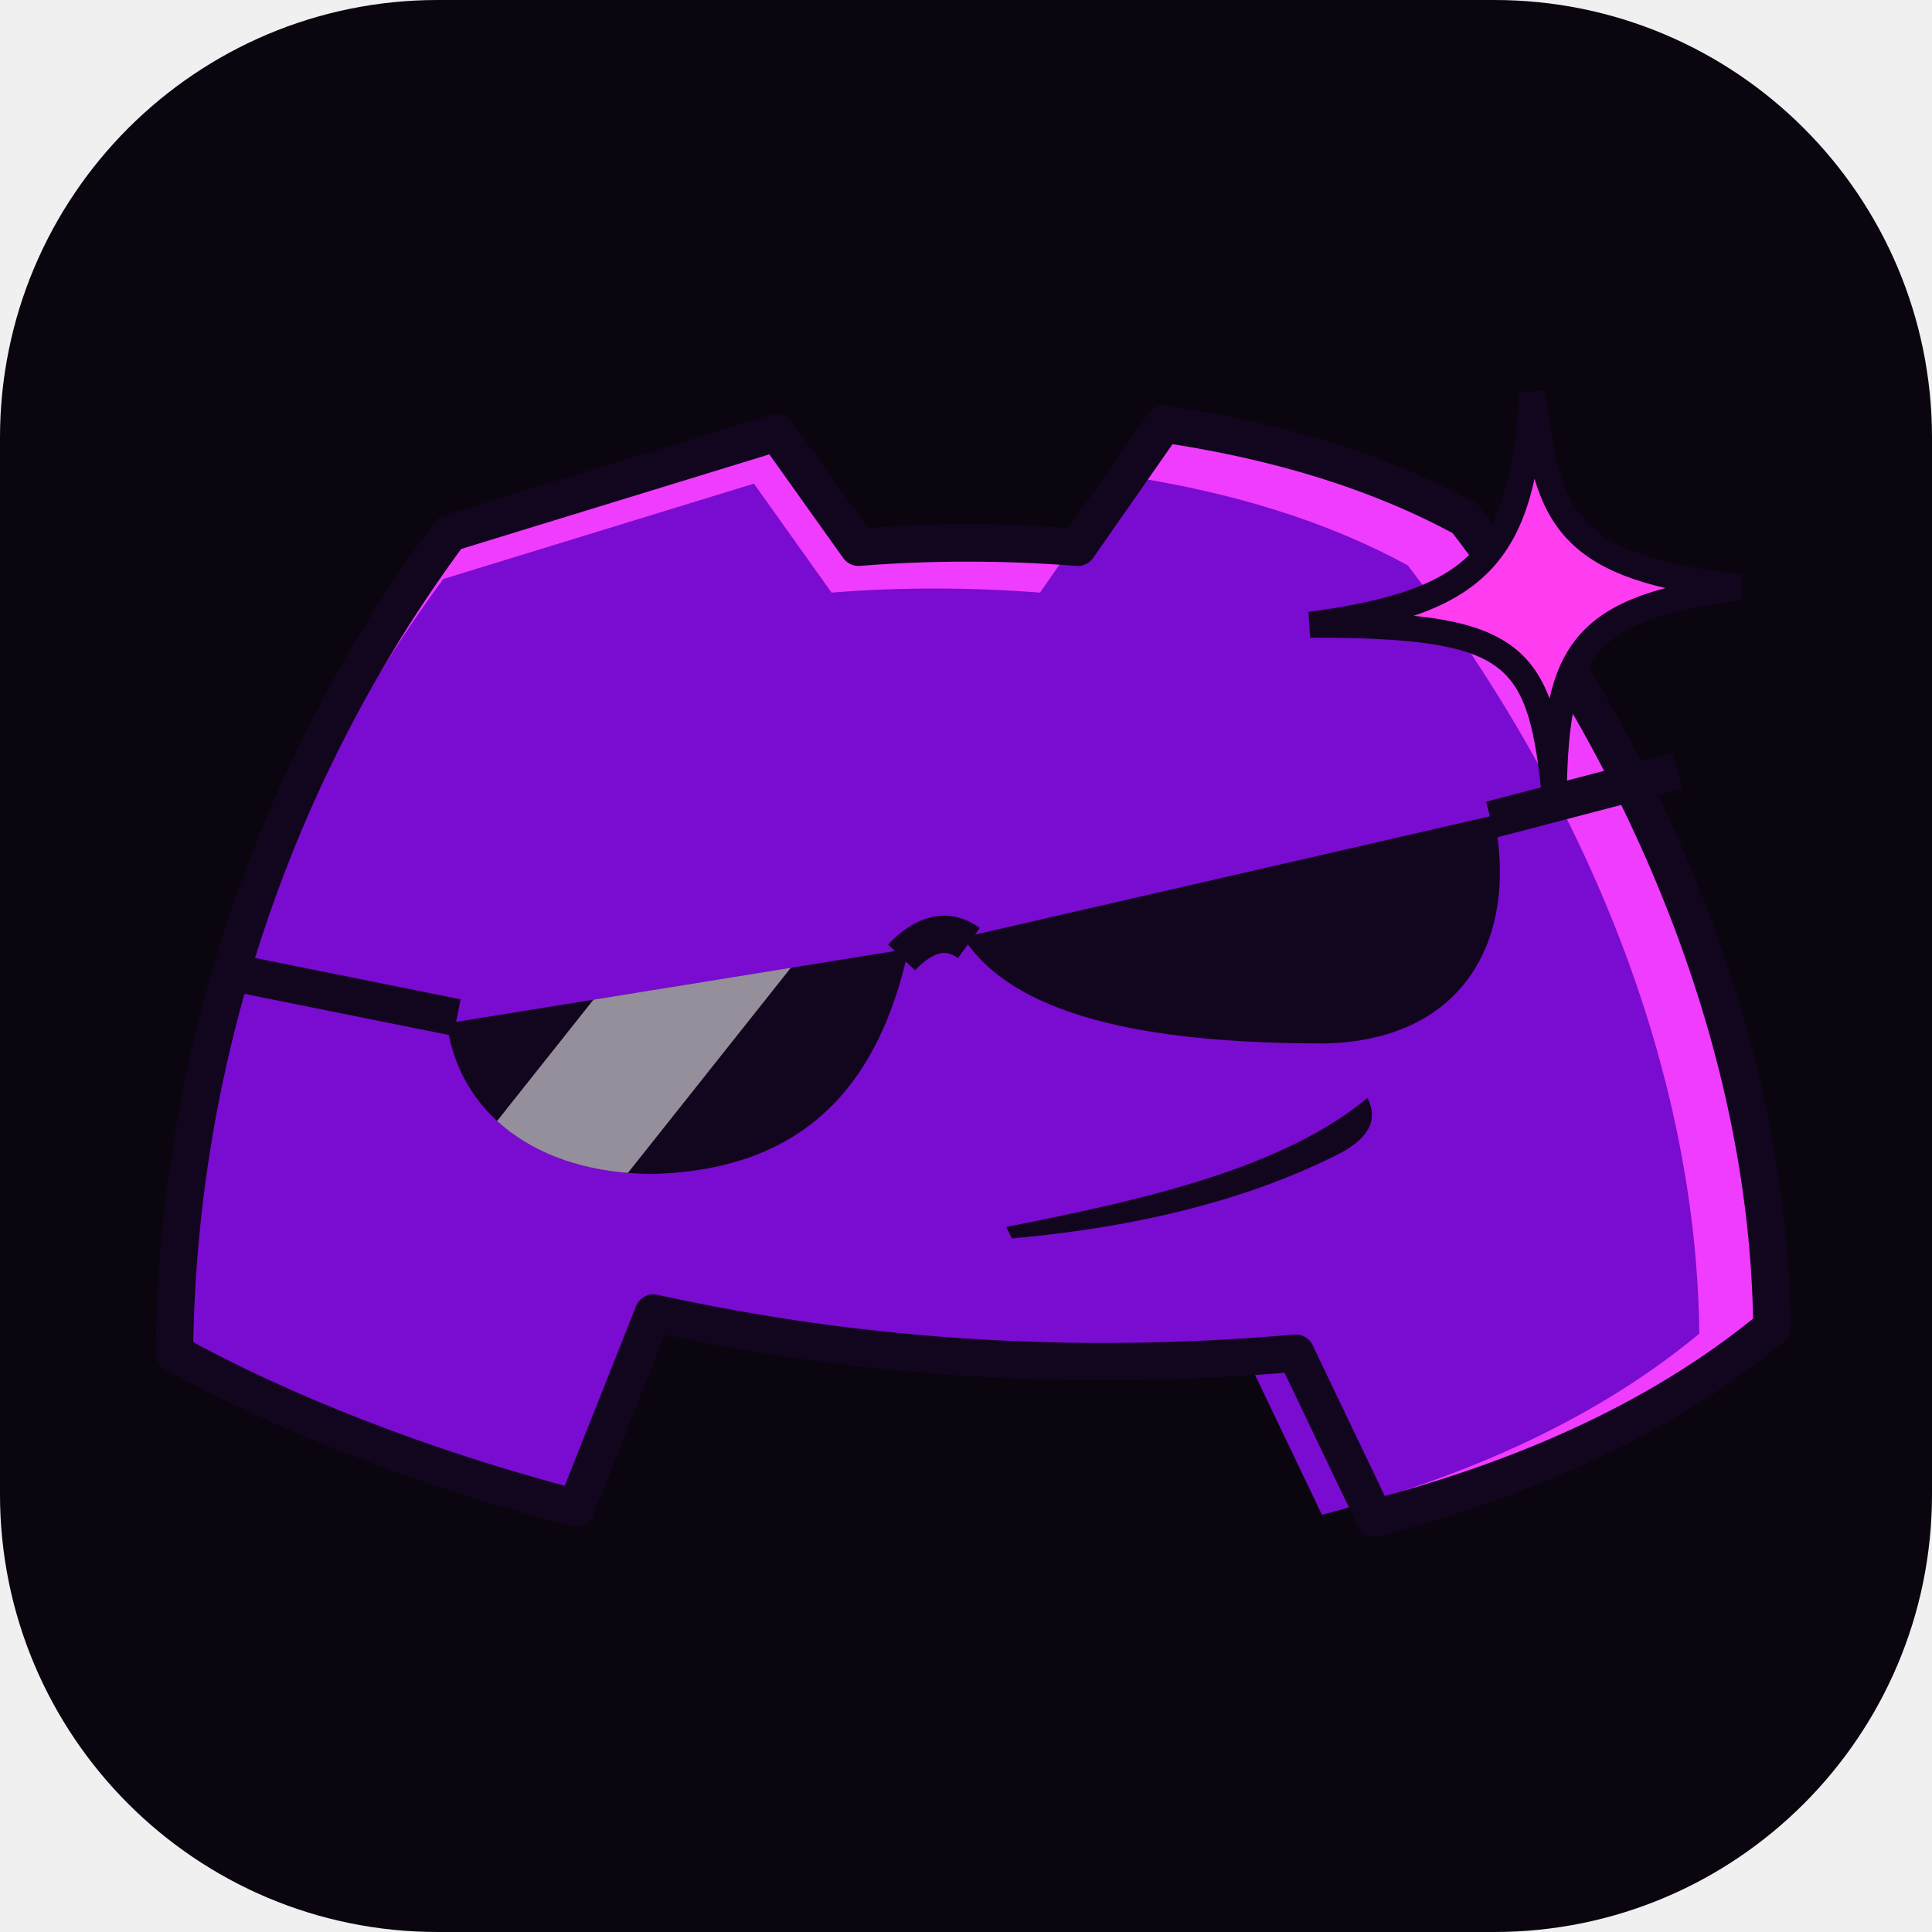
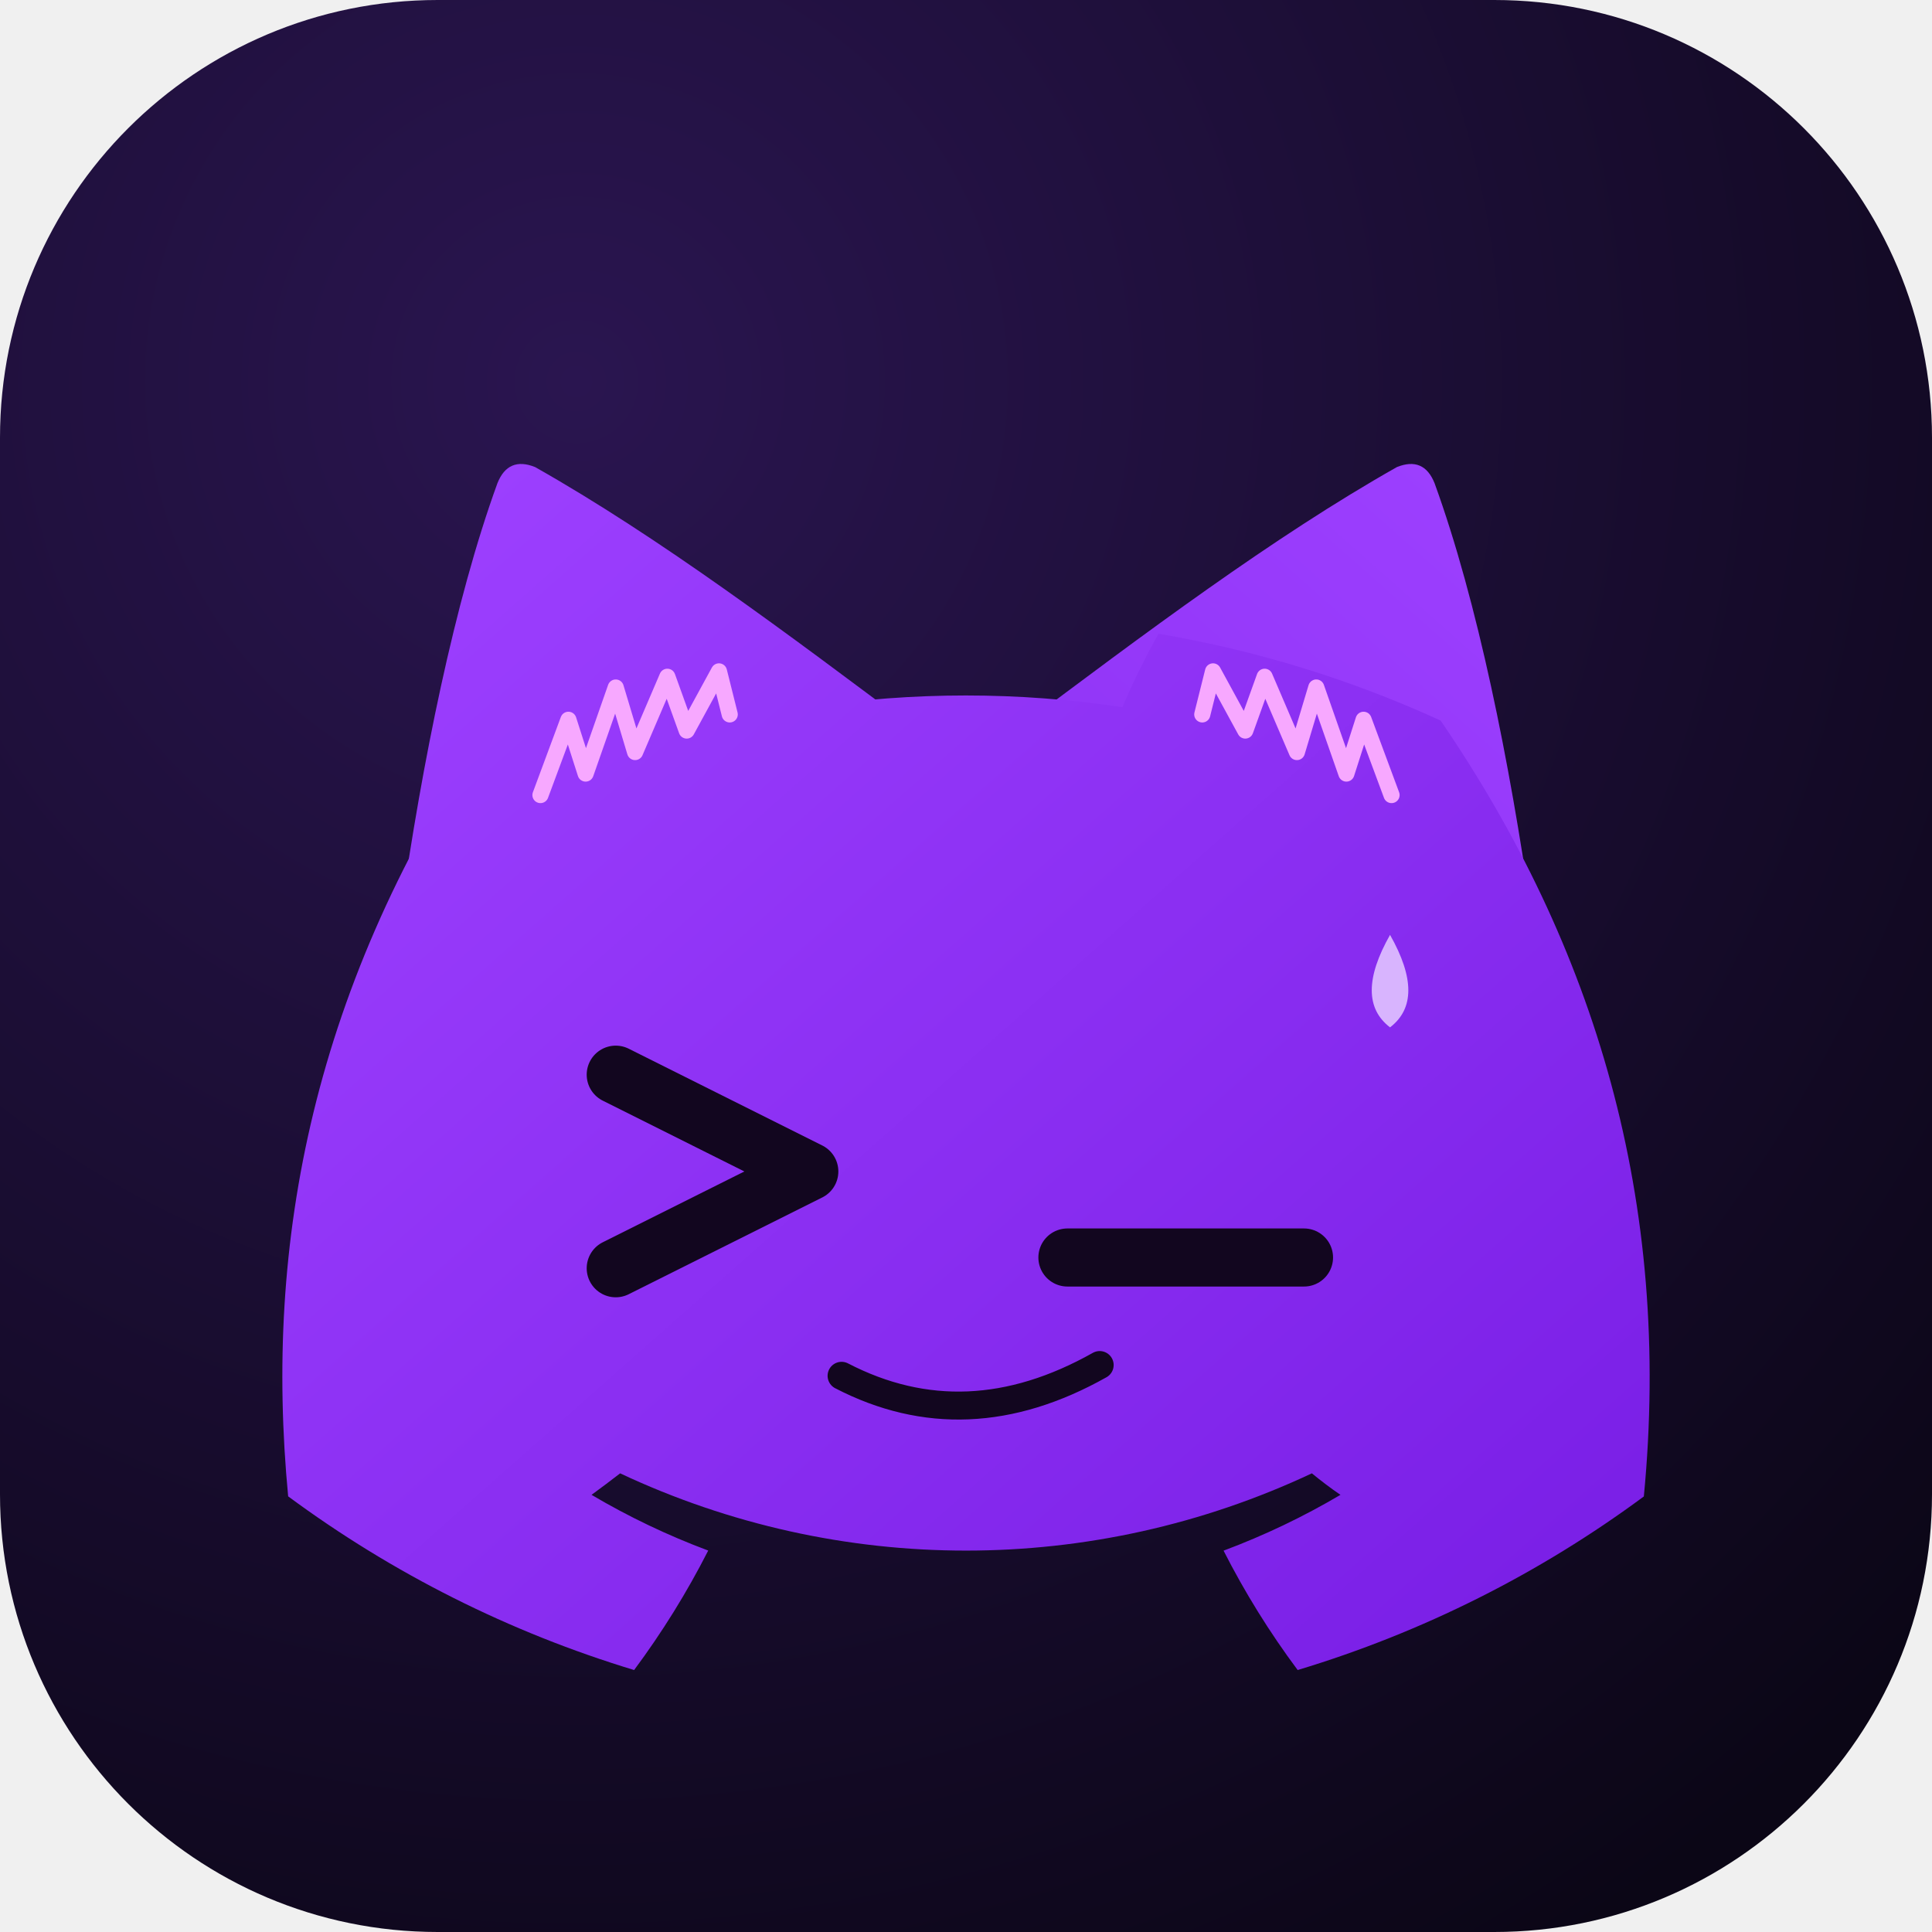
<svg xmlns="http://www.w3.org/2000/svg" viewBox="0 0 512 512">
-   <style>@keyframes t{0%,80%,100%{transform:scale(1) rotate(0)}90%{transform:scale(1.35) rotate(90deg)}}@keyframes g{0%,70%{transform:translateX(-420px)}90%,100%{transform:translateX(900px)}}#s{transform-box:fill-box;transform-origin:center;animation:t 3.4s infinite}#g{animation:g 3.6s infinite}</style>
+   <style>@keyframes c{50%{opacity:0}}#c{animation:c 1.1s steps(1) infinite}</style>
  <defs>
-     <clipPath id="c">
-       <path d="M338 600 L660 548 C640 640 590 702 482 705 C400 705 346 662 338 600 Z" />
-       <path d="M698 540 L1068 455 C1086 540 1048 612 950 614 C842 614 736 600 698 540 Z" />
-     </clipPath>
+     <radialGradient id="b" cx="0.3" cy="0.2" r="0.95">
+       <stop offset="0" stop-color="#2A1550" />
+       <stop offset="1" stop-color="#0B0616" />
+     </radialGradient>
+     <linearGradient id="h" gradientUnits="userSpaceOnUse" x1="14" y1="-16" x2="113" y2="96">
+       <stop offset="0" stop-color="#9D40FF" />
+       <stop offset="1" stop-color="#7A1FE6" />
+     </linearGradient>
  </defs>
-   <rect width="512" height="512" rx="116" fill="#0a050f" />
-   <g transform="translate(28 85) scale(0.38) translate(-100 -110)">
-     <path d="M340 258 L568 188 L625 268 Q700 262 778 268 L838 182 Q960 200 1048 248 C1180 420 1260 620 1262 812 C1180 880 1080 920 985 945 L930 830 Q700 850 482 802 L428 938 C320 910 220 870 148 830 C150 620 220 420 340 258 Z" fill="#F03CFF" />
-     <path d="M340 258 L568 188 L625 268 Q700 262 778 268 L838 182 Q960 200 1048 248 C1180 420 1260 620 1262 812 C1180 880 1080 920 985 945 L930 830 Q700 850 482 802 L428 938 C320 910 220 870 148 830 C150 620 220 420 340 258 Z" fill="#7A0BD0" transform="translate(12.5 45) scale(0.95)" />
-     <path d="M340 258 L568 188 L625 268 Q700 262 778 268 L838 182 Q960 200 1048 248 C1180 420 1260 620 1262 812 C1180 880 1080 920 985 945 L930 830 Q700 850 482 802 L428 938 C320 910 220 870 148 830 C150 620 220 420 340 258 Z" fill="none" stroke="#12061F" stroke-width="26" stroke-linejoin="round" />
-     <path d="M345 596 L196 566M1066 458 L1196 424M655 554 Q680 528 702 544" fill="none" stroke="#12061F" stroke-width="26" />
-     <path d="M338 600 L660 548 C640 640 590 702 482 705 C400 705 346 662 338 600 Z" fill="#12061F" />
-     <path d="M698 540 L1068 455 C1086 540 1048 612 950 614 C842 614 736 600 698 540 Z" fill="#12061F" />
-     <g clip-path="url(#c)">
-       <path id="g" d="M300 760 L420 760 L690 420 L570 420 Z" fill="#fff" opacity=".55" />
+   <rect width="512" height="512" rx="116" fill="url(#b)" />
+   <g transform="translate(256 262) scale(2.85) translate(-63.57 -33)">
+     <path d="M11 26 C13 12 16 -3 20 -14 Q21 -16.5 23.5 -15.5 C35 -9 47 0 59 9 L34 24 Z" fill="url(#h)" />
+     <path d="M11 26 C13 12 16 -3 20 -14 Q21 -16.5 23.5 -15.5 C35 -9 47 0 59 9 L34 24 Z" fill="url(#h)" transform="translate(127.14 0) scale(-1 1)" />
+     <path d="M107.7,8.07A105.15,105.15,0,0,0,81.47,0a72.06,72.06,0,0,0-3.36,6.83A97.68,97.68,0,0,0,49,6.83,72.37,72.37,0,0,0,45.64,0,105.89,105.89,0,0,0,19.39,8.09C2.79,32.65-1.71,56.6.54,80.21h0A105.73,105.73,0,0,0,32.71,96.36,77.7,77.7,0,0,0,39.6,85.25a68.42,68.42,0,0,1-10.85-5.18c.91-.66,1.8-1.34,2.66-2a75.57,75.57,0,0,0,64.32,0c.87.71,1.76,1.39,2.66,2a68.68,68.68,0,0,1-10.87,5.19,77,77,0,0,0,6.89,11.1A105.25,105.25,0,0,0,126.6,80.22h0C129.24,52.84,122.09,29.11,107.7,8.07Z" fill="url(#h)" />
+     <g fill="none" stroke="#F7A8FF" stroke-width="1.5" stroke-linecap="round" stroke-linejoin="round">
+       <path d="M24 15 l2.6 -7 l1.6 5 l2.8 -8 l1.8 6 l3 -7 l1.8 5 l3 -5.5 l1 4" />
+       <path d="M24 15 l2.6 -7 l1.6 5 l2.8 -8 l1.8 6 l3 -7 l1.8 5 l3 -5.5 l1 4" transform="translate(127.14 0) scale(-1 1)" />
    </g>
-     <path d="M728 742 C830 722 922 700 980 652 C988 668 980 680 962 690 C900 722 822 742 732 750 Z" fill="#12061F" />
-     <path id="s" d="M1095 160 C1105 250 1120 282 1240 296 C1130 310 1112 340 1110 436 C1100 340 1080 322 940 322 C1060 306 1088 272 1095 160 Z" fill="#FF3CF0" stroke="#12061F" stroke-width="18" />
+     <g fill="none" stroke="#12061F" stroke-linecap="round" stroke-linejoin="round" stroke-width="5.4">
+       <path d="M31 41 L49 50 L31 59" />
+       <path id="c" d="M73 58 L95 58" />
+       <path d="M52 69 Q63.57 75 76 68" stroke-width="2.6" />
+     </g>
+     <path d="M103 28 q-3.4 6 0 8.6 q3.4 -2.6 0 -8.6 Z" fill="#D8B4FE" />
  </g>
</svg>
